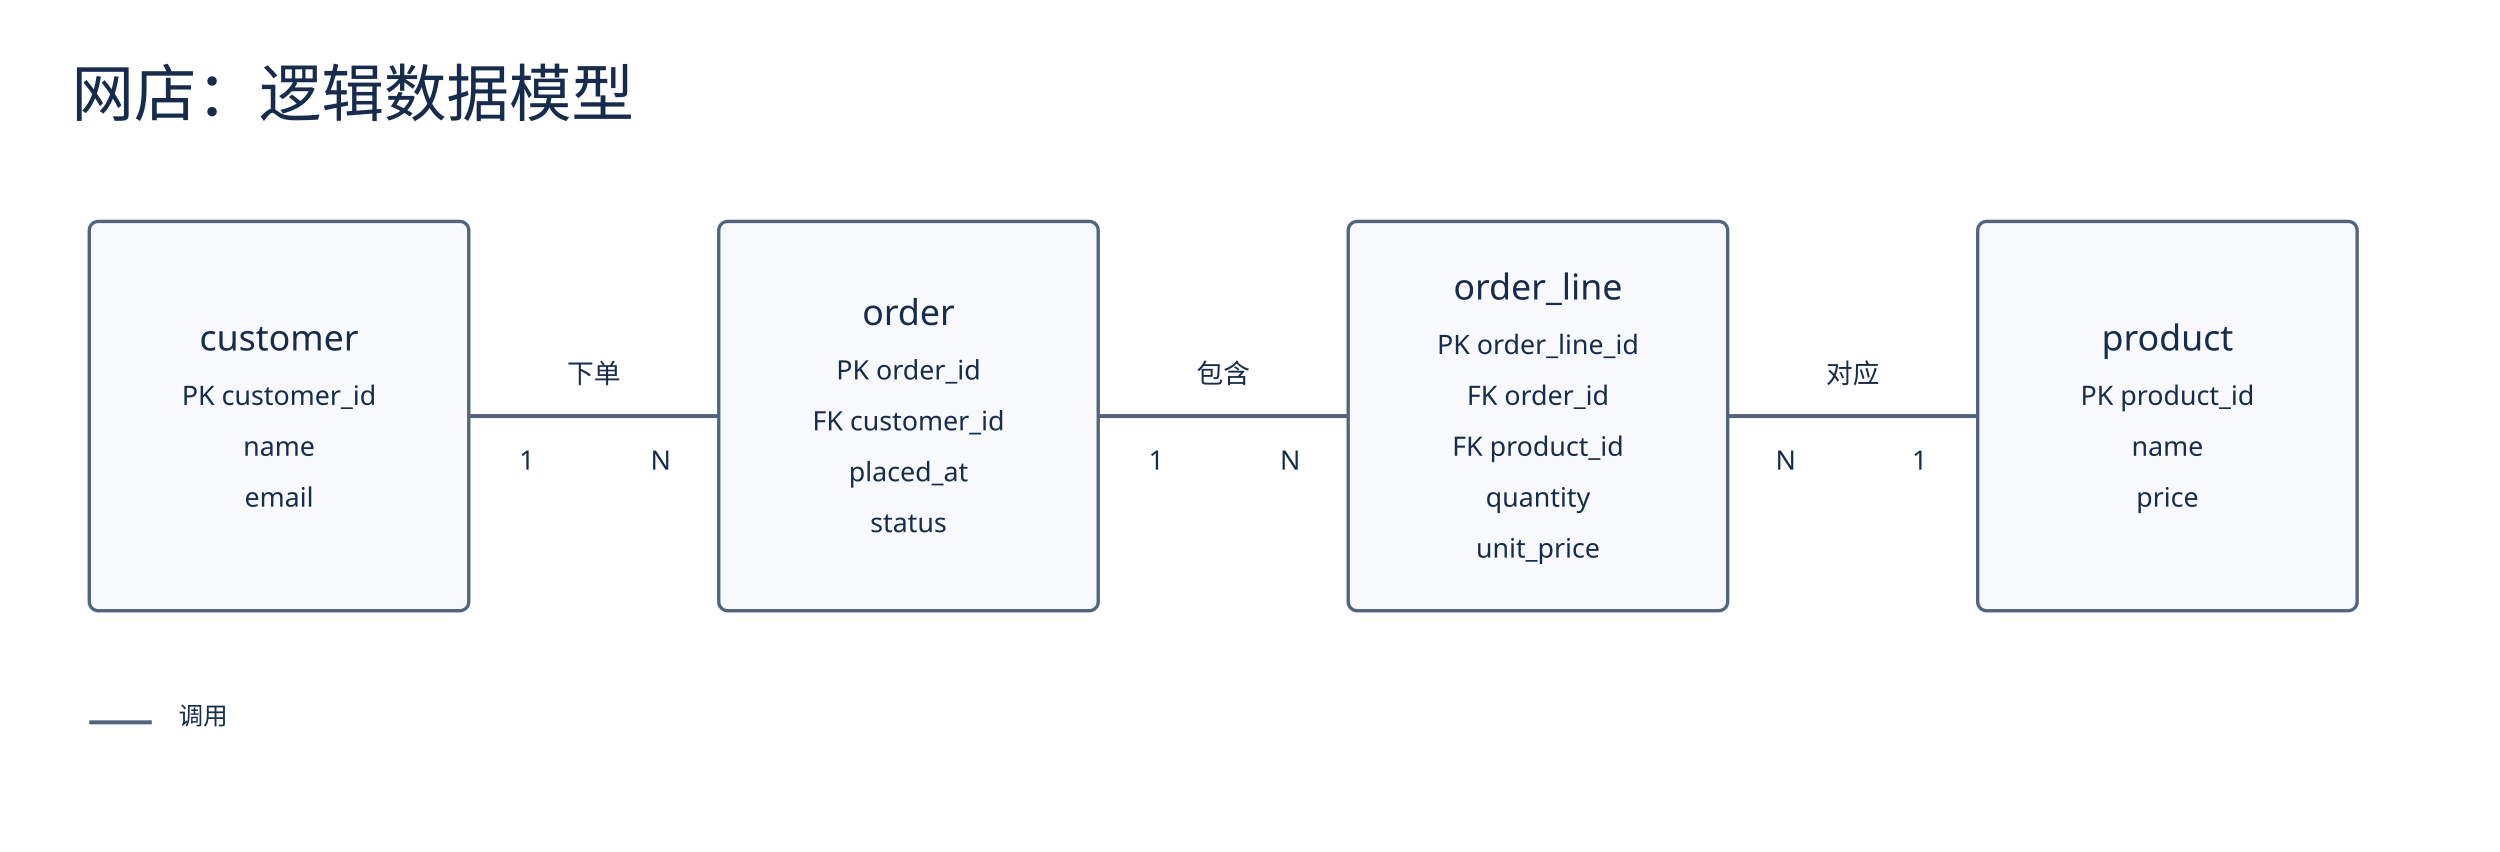
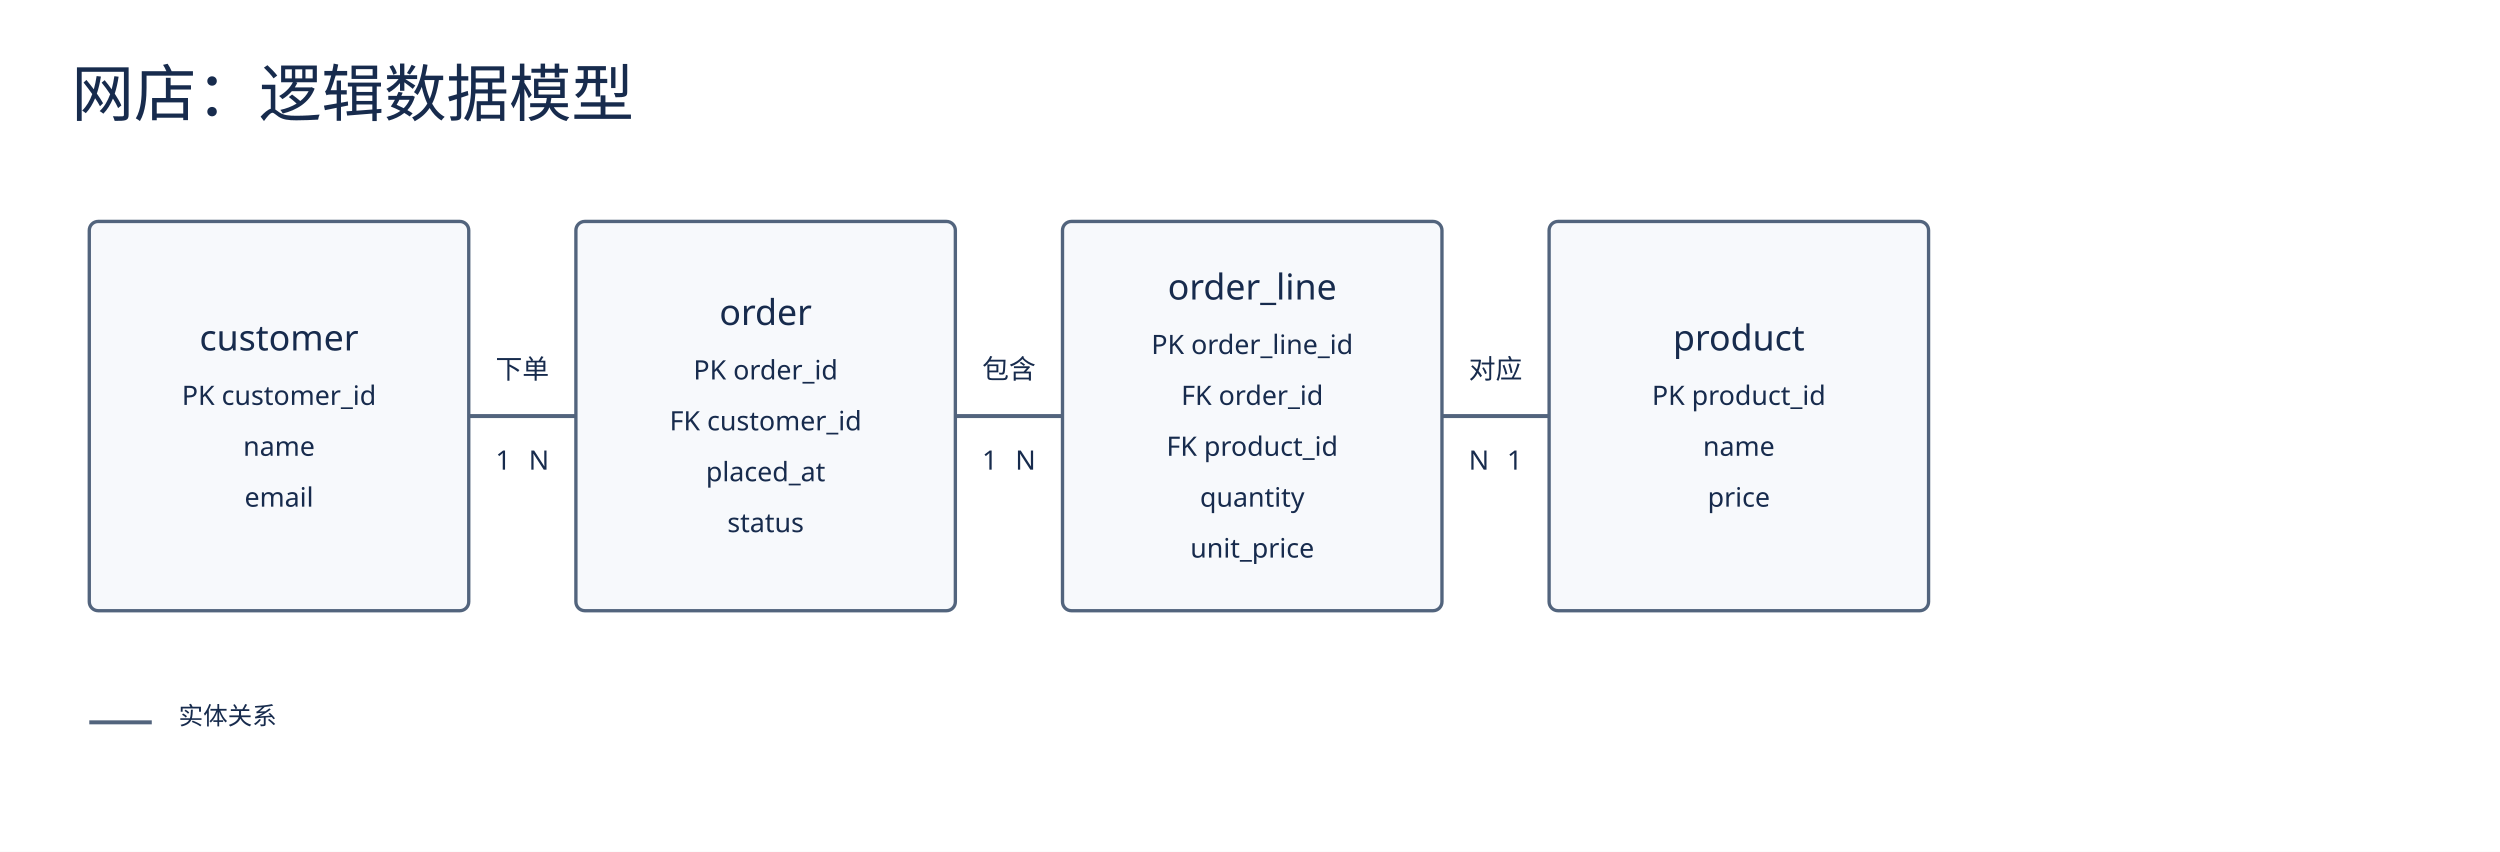
- <svg xmlns="http://www.w3.org/2000/svg" viewBox="0 0 1120 381.6" width="1120" height="381.6" lang="zh" role="img" aria-labelledby="atlas-c85953b0c9e0-document-title atlas-c85953b0c9e0-document-desc" data-archatlas="0.1" data-measured-with="pillow">
+ <svg xmlns="http://www.w3.org/2000/svg" viewBox="0 0 1120 381.6" width="1120" height="381.6" lang="zh" role="img" aria-labelledby="atlas-b21ebef2cc91-document-title atlas-b21ebef2cc91-document-desc" data-archatlas="0.1" data-measured-with="pillow">
  <defs>
-     <marker id="atlas-c85953b0c9e0-marker-peer-arrow" viewBox="0 0 10 10" refX="10" refY="5" markerWidth="8" markerHeight="8" markerUnits="userSpaceOnUse" orient="auto-start-reverse">
+     <marker id="atlas-b21ebef2cc91-marker-peer-arrow" viewBox="0 0 10 10" refX="10" refY="5" markerWidth="8" markerHeight="8" markerUnits="userSpaceOnUse" orient="auto-start-reverse">
      <path d="M 0 0 L 10 5 L 0 10 Z" fill="#52647d" stroke="#52647d" stroke-width="1.5" />
    </marker>
-     <marker id="atlas-c85953b0c9e0-marker-peer-circle" viewBox="0 0 10 10" refX="5" refY="5" markerWidth="8" markerHeight="8" markerUnits="userSpaceOnUse">
+     <marker id="atlas-b21ebef2cc91-marker-peer-circle" viewBox="0 0 10 10" refX="5" refY="5" markerWidth="8" markerHeight="8" markerUnits="userSpaceOnUse">
      <circle cx="5" cy="5" r="3.5" fill="#ffffff" stroke="#52647d" stroke-width="1.5" />
    </marker>
  </defs>
  <rect width="1120" height="381.6" fill="#ffffff" data-role="canvas" />
-   <rect id="atlas-c85953b0c9e0-shape-node-customer" data-id="customer" data-role="node" data-parent="" data-kind="entity" fill="#f7f9fc" stroke="#52647d" stroke-width="1.5" data-box="40 99.2 170 174.4" x="40" y="99.2" width="170" height="174.4" rx="4" />
-   <rect id="atlas-c85953b0c9e0-shape-node-order" data-id="order" data-role="node" data-parent="" data-kind="entity" fill="#f7f9fc" stroke="#52647d" stroke-width="1.5" data-box="322 99.2 170 174.4" x="322" y="99.2" width="170" height="174.4" rx="4" />
-   <rect id="atlas-c85953b0c9e0-shape-node-order_line" data-id="order_line" data-role="node" data-parent="" data-kind="entity" fill="#f7f9fc" stroke="#52647d" stroke-width="1.5" data-box="604 99.2 170 174.4" x="604" y="99.2" width="170" height="174.4" rx="4" />
-   <rect id="atlas-c85953b0c9e0-shape-node-product" data-id="product" data-role="node" data-parent="" data-kind="entity" fill="#f7f9fc" stroke="#52647d" stroke-width="1.5" data-box="886 99.2 170 174.4" x="886" y="99.2" width="170" height="174.4" rx="4" />
-   <polyline id="atlas-c85953b0c9e0-edge-edge-1" data-id="edge-1" data-role="edge" data-from="customer" data-to="order" data-kind="call" points="210,186.4 322,186.4" fill="none" stroke="#52647d" stroke-width="1.8" stroke-linejoin="round" />
-   <polyline id="atlas-c85953b0c9e0-edge-edge-2" data-id="edge-2" data-role="edge" data-from="order" data-to="order_line" data-kind="call" points="492,186.4 604,186.4" fill="none" stroke="#52647d" stroke-width="1.8" stroke-linejoin="round" />
-   <polyline id="atlas-c85953b0c9e0-edge-edge-3" data-id="edge-3" data-role="edge" data-from="product" data-to="order_line" data-kind="call" points="886,186.4 774,186.4" fill="none" stroke="#52647d" stroke-width="1.8" stroke-linejoin="round" />
-   <polyline id="atlas-c85953b0c9e0-edge-legend-line-0" data-id="legend-line-0" data-role="edge" data-from="" data-to="" data-kind="legend" points="40,323.6 68,323.6" fill="none" stroke="#52647d" stroke-width="1.8" stroke-linejoin="round" />
-   <rect id="atlas-c85953b0c9e0-shape-label-bg-__edge-1-background" data-id="__edge-1-background" data-role="label-bg" data-parent="edge-1" x="249" y="155.6" width="34" height="24.8" fill="#ffffff" fill-opacity="0.92" rx="3" />
-   <rect id="atlas-c85953b0c9e0-shape-label-bg-__edge-2-background" data-id="__edge-2-background" data-role="label-bg" data-parent="edge-2" x="531" y="155.6" width="34" height="24.8" fill="#ffffff" fill-opacity="0.92" rx="3" />
-   <rect id="atlas-c85953b0c9e0-shape-label-bg-__edge-3-background" data-id="__edge-3-background" data-role="label-bg" data-parent="edge-3" x="813" y="155.6" width="34" height="24.8" fill="#ffffff" fill-opacity="0.92" rx="3" />
-   <text id="atlas-c85953b0c9e0-text-title-figure-title" data-id="figure-title" data-role="title" data-owner="" x="32" y="52" font-size="28" font-family="&quot;Noto Sans&quot;, &quot;DejaVu Sans&quot;, &quot;Liberation Sans&quot;, &quot;Noto Sans CJK SC&quot;, sans-serif" text-anchor="start" fill="#172b4d" data-text-box="32 24 252 39.2">
+   <rect id="atlas-b21ebef2cc91-shape-node-customer" data-id="customer" data-role="node" data-parent="" data-kind="entity" fill="#f7f9fc" stroke="#52647d" stroke-width="1.5" data-box="40 99.2 170 174.4" x="40" y="99.2" width="170" height="174.4" rx="4" />
+   <rect id="atlas-b21ebef2cc91-shape-node-order" data-id="order" data-role="node" data-parent="" data-kind="entity" fill="#f7f9fc" stroke="#52647d" stroke-width="1.5" data-box="258 99.2 170 174.4" x="258" y="99.2" width="170" height="174.4" rx="4" />
+   <rect id="atlas-b21ebef2cc91-shape-node-order_line" data-id="order_line" data-role="node" data-parent="" data-kind="entity" fill="#f7f9fc" stroke="#52647d" stroke-width="1.5" data-box="476 99.2 170 174.4" x="476" y="99.2" width="170" height="174.4" rx="4" />
+   <rect id="atlas-b21ebef2cc91-shape-node-product" data-id="product" data-role="node" data-parent="" data-kind="entity" fill="#f7f9fc" stroke="#52647d" stroke-width="1.5" data-box="694 99.2 170 174.4" x="694" y="99.2" width="170" height="174.4" rx="4" />
+   <polyline id="atlas-b21ebef2cc91-edge-edge-1" data-id="edge-1" data-role="edge" data-from="customer" data-to="order" data-kind="call" points="210,186.4 258,186.4" fill="none" stroke="#52647d" stroke-width="1.8" stroke-linejoin="round" />
+   <polyline id="atlas-b21ebef2cc91-edge-edge-2" data-id="edge-2" data-role="edge" data-from="order" data-to="order_line" data-kind="call" points="428,186.4 476,186.4" fill="none" stroke="#52647d" stroke-width="1.8" stroke-linejoin="round" />
+   <polyline id="atlas-b21ebef2cc91-edge-edge-3" data-id="edge-3" data-role="edge" data-from="product" data-to="order_line" data-kind="call" points="694,186.4 646,186.4" fill="none" stroke="#52647d" stroke-width="1.8" stroke-linejoin="round" />
+   <polyline id="atlas-b21ebef2cc91-edge-legend-line-0" data-id="legend-line-0" data-role="edge" data-from="" data-to="" data-kind="legend" points="40,323.6 68,323.6" fill="none" stroke="#52647d" stroke-width="1.8" stroke-linejoin="round" />
+   <rect id="atlas-b21ebef2cc91-shape-label-bg-__edge-1-background" data-id="__edge-1-background" data-role="label-bg" data-parent="edge-1" x="217" y="153.6" width="34" height="24.8" fill="#ffffff" fill-opacity="0.92" rx="3" />
+   <rect id="atlas-b21ebef2cc91-shape-label-bg-__edge-2-background" data-id="__edge-2-background" data-role="label-bg" data-parent="edge-2" x="435" y="153.6" width="34" height="24.8" fill="#ffffff" fill-opacity="0.92" rx="3" />
+   <rect id="atlas-b21ebef2cc91-shape-label-bg-__edge-3-background" data-id="__edge-3-background" data-role="label-bg" data-parent="edge-3" x="653" y="153.6" width="34" height="24.8" fill="#ffffff" fill-opacity="0.92" rx="3" />
+   <text id="atlas-b21ebef2cc91-text-title-figure-title" data-id="figure-title" data-role="title" data-owner="" x="32" y="52" data-source="网店：逻辑数据模型" font-size="28" font-family="&quot;Noto Sans CJK SC&quot;, &quot;Source Han Sans SC&quot;, &quot;PingFang SC&quot;, &quot;Microsoft YaHei&quot;, &quot;WenQuanYi Zen Hei&quot;, &quot;Noto Sans&quot;, &quot;DejaVu Sans&quot;, &quot;Liberation Sans&quot;, sans-serif" text-anchor="start" fill="#172b4d" data-text-box="32 24 252 39.2">
    <tspan x="32" y="52">
      <tspan font-family="Noto Sans CJK SC">网店：逻辑数据模型</tspan>
    </tspan>
  </text>
-   <text id="atlas-c85953b0c9e0-text-name-customer-name" data-id="customer-name" data-role="name" data-owner="customer" x="125" y="157" font-size="16" font-family="&quot;Noto Sans&quot;, &quot;DejaVu Sans&quot;, &quot;Liberation Sans&quot;, &quot;Noto Sans CJK SC&quot;, sans-serif" text-anchor="middle" fill="#172b4d" data-text-box="89.352 141 71.297 22.4">
+   <text id="atlas-b21ebef2cc91-text-name-customer-name" data-id="customer-name" data-role="name" data-owner="customer" x="125" y="157" data-source="customer" font-size="16" font-family="&quot;Noto Sans CJK SC&quot;, &quot;Source Han Sans SC&quot;, &quot;PingFang SC&quot;, &quot;Microsoft YaHei&quot;, &quot;WenQuanYi Zen Hei&quot;, &quot;Noto Sans&quot;, &quot;DejaVu Sans&quot;, &quot;Liberation Sans&quot;, sans-serif" text-anchor="middle" fill="#172b4d" data-text-box="89.352 141 71.297 22.4">
    <tspan x="125" y="157">
      <tspan font-family="Noto Sans">customer</tspan>
    </tspan>
  </text>
-   <text id="atlas-c85953b0c9e0-text-attribute-0-customer-attribute-0" data-id="customer-attribute-0" data-role="attribute-0" data-owner="customer" x="125" y="181.4" font-size="12" font-family="&quot;Noto Sans&quot;, &quot;DejaVu Sans&quot;, &quot;Liberation Sans&quot;, &quot;Noto Sans CJK SC&quot;, sans-serif" text-anchor="middle" fill="#172b4d" data-text-box="81.461 169.4 87.078 16.8">
+   <text id="atlas-b21ebef2cc91-text-attribute-0-customer-attribute-0" data-id="customer-attribute-0" data-role="attribute-0" data-owner="customer" x="125" y="181.4" data-source="PK customer_id" font-size="12" font-family="&quot;Noto Sans CJK SC&quot;, &quot;Source Han Sans SC&quot;, &quot;PingFang SC&quot;, &quot;Microsoft YaHei&quot;, &quot;WenQuanYi Zen Hei&quot;, &quot;Noto Sans&quot;, &quot;DejaVu Sans&quot;, &quot;Liberation Sans&quot;, sans-serif" text-anchor="middle" fill="#172b4d" data-text-box="81.461 169.4 87.078 16.8">
    <tspan x="125" y="181.4">
      <tspan font-family="Noto Sans">PK customer_id</tspan>
    </tspan>
  </text>
-   <text id="atlas-c85953b0c9e0-text-attribute-1-customer-attribute-1" data-id="customer-attribute-1" data-role="attribute-1" data-owner="customer" x="125" y="204.2" font-size="12" font-family="&quot;Noto Sans&quot;, &quot;DejaVu Sans&quot;, &quot;Liberation Sans&quot;, &quot;Noto Sans CJK SC&quot;, sans-serif" text-anchor="middle" fill="#172b4d" data-text-box="108.93 192.2 32.141 16.8">
+   <text id="atlas-b21ebef2cc91-text-attribute-1-customer-attribute-1" data-id="customer-attribute-1" data-role="attribute-1" data-owner="customer" x="125" y="204.2" data-source="name" font-size="12" font-family="&quot;Noto Sans CJK SC&quot;, &quot;Source Han Sans SC&quot;, &quot;PingFang SC&quot;, &quot;Microsoft YaHei&quot;, &quot;WenQuanYi Zen Hei&quot;, &quot;Noto Sans&quot;, &quot;DejaVu Sans&quot;, &quot;Liberation Sans&quot;, sans-serif" text-anchor="middle" fill="#172b4d" data-text-box="108.93 192.2 32.141 16.8">
    <tspan x="125" y="204.2">
      <tspan font-family="Noto Sans">name</tspan>
    </tspan>
  </text>
-   <text id="atlas-c85953b0c9e0-text-attribute-2-customer-attribute-2" data-id="customer-attribute-2" data-role="attribute-2" data-owner="customer" x="125" y="227" font-size="12" font-family="&quot;Noto Sans&quot;, &quot;DejaVu Sans&quot;, &quot;Liberation Sans&quot;, &quot;Noto Sans CJK SC&quot;, sans-serif" text-anchor="middle" fill="#172b4d" data-text-box="109.547 215 30.906 16.8">
+   <text id="atlas-b21ebef2cc91-text-attribute-2-customer-attribute-2" data-id="customer-attribute-2" data-role="attribute-2" data-owner="customer" x="125" y="227" data-source="email" font-size="12" font-family="&quot;Noto Sans CJK SC&quot;, &quot;Source Han Sans SC&quot;, &quot;PingFang SC&quot;, &quot;Microsoft YaHei&quot;, &quot;WenQuanYi Zen Hei&quot;, &quot;Noto Sans&quot;, &quot;DejaVu Sans&quot;, &quot;Liberation Sans&quot;, sans-serif" text-anchor="middle" fill="#172b4d" data-text-box="109.547 215 30.906 16.8">
    <tspan x="125" y="227">
      <tspan font-family="Noto Sans">email</tspan>
    </tspan>
  </text>
-   <text id="atlas-c85953b0c9e0-text-name-order-name" data-id="order-name" data-role="name" data-owner="order" x="407" y="145.6" font-size="16" font-family="&quot;Noto Sans&quot;, &quot;DejaVu Sans&quot;, &quot;Liberation Sans&quot;, &quot;Noto Sans CJK SC&quot;, sans-serif" text-anchor="middle" fill="#172b4d" data-text-box="386.266 129.6 41.469 22.4">
-     <tspan x="407" y="145.6">
+   <text id="atlas-b21ebef2cc91-text-name-order-name" data-id="order-name" data-role="name" data-owner="order" x="343" y="145.6" data-source="order" font-size="16" font-family="&quot;Noto Sans CJK SC&quot;, &quot;Source Han Sans SC&quot;, &quot;PingFang SC&quot;, &quot;Microsoft YaHei&quot;, &quot;WenQuanYi Zen Hei&quot;, &quot;Noto Sans&quot;, &quot;DejaVu Sans&quot;, &quot;Liberation Sans&quot;, sans-serif" text-anchor="middle" fill="#172b4d" data-text-box="322.266 129.6 41.469 22.4">
+     <tspan x="343" y="145.6">
      <tspan font-family="Noto Sans">order</tspan>
    </tspan>
  </text>
-   <text id="atlas-c85953b0c9e0-text-attribute-0-order-attribute-0" data-id="order-attribute-0" data-role="attribute-0" data-owner="order" x="407" y="170" font-size="12" font-family="&quot;Noto Sans&quot;, &quot;DejaVu Sans&quot;, &quot;Liberation Sans&quot;, &quot;Noto Sans CJK SC&quot;, sans-serif" text-anchor="middle" fill="#172b4d" data-text-box="374.656 158 64.688 16.8">
-     <tspan x="407" y="170">
+   <text id="atlas-b21ebef2cc91-text-attribute-0-order-attribute-0" data-id="order-attribute-0" data-role="attribute-0" data-owner="order" x="343" y="170" data-source="PK order_id" font-size="12" font-family="&quot;Noto Sans CJK SC&quot;, &quot;Source Han Sans SC&quot;, &quot;PingFang SC&quot;, &quot;Microsoft YaHei&quot;, &quot;WenQuanYi Zen Hei&quot;, &quot;Noto Sans&quot;, &quot;DejaVu Sans&quot;, &quot;Liberation Sans&quot;, sans-serif" text-anchor="middle" fill="#172b4d" data-text-box="310.656 158 64.688 16.8">
+     <tspan x="343" y="170">
      <tspan font-family="Noto Sans">PK order_id</tspan>
    </tspan>
  </text>
-   <text id="atlas-c85953b0c9e0-text-attribute-1-order-attribute-1" data-id="order-attribute-1" data-role="attribute-1" data-owner="order" x="407" y="192.8" font-size="12" font-family="&quot;Noto Sans&quot;, &quot;DejaVu Sans&quot;, &quot;Liberation Sans&quot;, &quot;Noto Sans CJK SC&quot;, sans-serif" text-anchor="middle" fill="#172b4d" data-text-box="363.977 180.8 86.047 16.8">
-     <tspan x="407" y="192.8">
+   <text id="atlas-b21ebef2cc91-text-attribute-1-order-attribute-1" data-id="order-attribute-1" data-role="attribute-1" data-owner="order" x="343" y="192.8" data-source="FK customer_id" font-size="12" font-family="&quot;Noto Sans CJK SC&quot;, &quot;Source Han Sans SC&quot;, &quot;PingFang SC&quot;, &quot;Microsoft YaHei&quot;, &quot;WenQuanYi Zen Hei&quot;, &quot;Noto Sans&quot;, &quot;DejaVu Sans&quot;, &quot;Liberation Sans&quot;, sans-serif" text-anchor="middle" fill="#172b4d" data-text-box="299.977 180.8 86.047 16.8">
+     <tspan x="343" y="192.8">
      <tspan font-family="Noto Sans">FK customer_id</tspan>
    </tspan>
  </text>
-   <text id="atlas-c85953b0c9e0-text-attribute-2-order-attribute-2" data-id="order-attribute-2" data-role="attribute-2" data-owner="order" x="407" y="215.6" font-size="12" font-family="&quot;Noto Sans&quot;, &quot;DejaVu Sans&quot;, &quot;Liberation Sans&quot;, &quot;Noto Sans CJK SC&quot;, sans-serif" text-anchor="middle" fill="#172b4d" data-text-box="380.25 203.6 53.5 16.8">
-     <tspan x="407" y="215.6">
+   <text id="atlas-b21ebef2cc91-text-attribute-2-order-attribute-2" data-id="order-attribute-2" data-role="attribute-2" data-owner="order" x="343" y="215.6" data-source="placed_at" font-size="12" font-family="&quot;Noto Sans CJK SC&quot;, &quot;Source Han Sans SC&quot;, &quot;PingFang SC&quot;, &quot;Microsoft YaHei&quot;, &quot;WenQuanYi Zen Hei&quot;, &quot;Noto Sans&quot;, &quot;DejaVu Sans&quot;, &quot;Liberation Sans&quot;, sans-serif" text-anchor="middle" fill="#172b4d" data-text-box="316.25 203.6 53.5 16.8">
+     <tspan x="343" y="215.6">
      <tspan font-family="Noto Sans">placed_at</tspan>
    </tspan>
  </text>
-   <text id="atlas-c85953b0c9e0-text-attribute-3-order-attribute-3" data-id="order-attribute-3" data-role="attribute-3" data-owner="order" x="407" y="238.4" font-size="12" font-family="&quot;Noto Sans&quot;, &quot;DejaVu Sans&quot;, &quot;Liberation Sans&quot;, &quot;Noto Sans CJK SC&quot;, sans-serif" text-anchor="middle" fill="#172b4d" data-text-box="389.844 226.4 34.312 16.8">
-     <tspan x="407" y="238.4">
+   <text id="atlas-b21ebef2cc91-text-attribute-3-order-attribute-3" data-id="order-attribute-3" data-role="attribute-3" data-owner="order" x="343" y="238.4" data-source="status" font-size="12" font-family="&quot;Noto Sans CJK SC&quot;, &quot;Source Han Sans SC&quot;, &quot;PingFang SC&quot;, &quot;Microsoft YaHei&quot;, &quot;WenQuanYi Zen Hei&quot;, &quot;Noto Sans&quot;, &quot;DejaVu Sans&quot;, &quot;Liberation Sans&quot;, sans-serif" text-anchor="middle" fill="#172b4d" data-text-box="325.844 226.4 34.312 16.8">
+     <tspan x="343" y="238.4">
      <tspan font-family="Noto Sans">status</tspan>
    </tspan>
  </text>
-   <text id="atlas-c85953b0c9e0-text-name-order_line-name" data-id="order_line-name" data-role="name" data-owner="order_line" x="689" y="134.2" font-size="16" font-family="&quot;Noto Sans&quot;, &quot;DejaVu Sans&quot;, &quot;Liberation Sans&quot;, &quot;Noto Sans CJK SC&quot;, sans-serif" text-anchor="middle" fill="#172b4d" data-text-box="651.125 118.2 75.75 22.4">
-     <tspan x="689" y="134.2">
+   <text id="atlas-b21ebef2cc91-text-name-order_line-name" data-id="order_line-name" data-role="name" data-owner="order_line" x="561" y="134.2" data-source="order_line" font-size="16" font-family="&quot;Noto Sans CJK SC&quot;, &quot;Source Han Sans SC&quot;, &quot;PingFang SC&quot;, &quot;Microsoft YaHei&quot;, &quot;WenQuanYi Zen Hei&quot;, &quot;Noto Sans&quot;, &quot;DejaVu Sans&quot;, &quot;Liberation Sans&quot;, sans-serif" text-anchor="middle" fill="#172b4d" data-text-box="523.125 118.2 75.75 22.4">
+     <tspan x="561" y="134.2">
      <tspan font-family="Noto Sans">order_line</tspan>
    </tspan>
  </text>
-   <text id="atlas-c85953b0c9e0-text-attribute-0-order_line-attribute-0" data-id="order_line-attribute-0" data-role="attribute-0" data-owner="order_line" x="689" y="158.6" font-size="12" font-family="&quot;Noto Sans&quot;, &quot;DejaVu Sans&quot;, &quot;Liberation Sans&quot;, &quot;Noto Sans CJK SC&quot;, sans-serif" text-anchor="middle" fill="#172b4d" data-text-box="643.805 146.6 90.391 16.8">
-     <tspan x="689" y="158.6">
+   <text id="atlas-b21ebef2cc91-text-attribute-0-order_line-attribute-0" data-id="order_line-attribute-0" data-role="attribute-0" data-owner="order_line" x="561" y="158.6" data-source="PK order_line_id" font-size="12" font-family="&quot;Noto Sans CJK SC&quot;, &quot;Source Han Sans SC&quot;, &quot;PingFang SC&quot;, &quot;Microsoft YaHei&quot;, &quot;WenQuanYi Zen Hei&quot;, &quot;Noto Sans&quot;, &quot;DejaVu Sans&quot;, &quot;Liberation Sans&quot;, sans-serif" text-anchor="middle" fill="#172b4d" data-text-box="515.805 146.6 90.391 16.8">
+     <tspan x="561" y="158.6">
      <tspan font-family="Noto Sans">PK order_line_id</tspan>
    </tspan>
  </text>
-   <text id="atlas-c85953b0c9e0-text-attribute-1-order_line-attribute-1" data-id="order_line-attribute-1" data-role="attribute-1" data-owner="order_line" x="689" y="181.4" font-size="12" font-family="&quot;Noto Sans&quot;, &quot;DejaVu Sans&quot;, &quot;Liberation Sans&quot;, &quot;Noto Sans CJK SC&quot;, sans-serif" text-anchor="middle" fill="#172b4d" data-text-box="657.172 169.4 63.656 16.8">
-     <tspan x="689" y="181.4">
+   <text id="atlas-b21ebef2cc91-text-attribute-1-order_line-attribute-1" data-id="order_line-attribute-1" data-role="attribute-1" data-owner="order_line" x="561" y="181.4" data-source="FK order_id" font-size="12" font-family="&quot;Noto Sans CJK SC&quot;, &quot;Source Han Sans SC&quot;, &quot;PingFang SC&quot;, &quot;Microsoft YaHei&quot;, &quot;WenQuanYi Zen Hei&quot;, &quot;Noto Sans&quot;, &quot;DejaVu Sans&quot;, &quot;Liberation Sans&quot;, sans-serif" text-anchor="middle" fill="#172b4d" data-text-box="529.172 169.4 63.656 16.8">
+     <tspan x="561" y="181.4">
      <tspan font-family="Noto Sans">FK order_id</tspan>
    </tspan>
  </text>
-   <text id="atlas-c85953b0c9e0-text-attribute-2-order_line-attribute-2" data-id="order_line-attribute-2" data-role="attribute-2" data-owner="order_line" x="689" y="204.2" font-size="12" font-family="&quot;Noto Sans&quot;, &quot;DejaVu Sans&quot;, &quot;Liberation Sans&quot;, &quot;Noto Sans CJK SC&quot;, sans-serif" text-anchor="middle" fill="#172b4d" data-text-box="650.586 192.2 76.828 16.8">
-     <tspan x="689" y="204.2">
+   <text id="atlas-b21ebef2cc91-text-attribute-2-order_line-attribute-2" data-id="order_line-attribute-2" data-role="attribute-2" data-owner="order_line" x="561" y="204.2" data-source="FK product_id" font-size="12" font-family="&quot;Noto Sans CJK SC&quot;, &quot;Source Han Sans SC&quot;, &quot;PingFang SC&quot;, &quot;Microsoft YaHei&quot;, &quot;WenQuanYi Zen Hei&quot;, &quot;Noto Sans&quot;, &quot;DejaVu Sans&quot;, &quot;Liberation Sans&quot;, sans-serif" text-anchor="middle" fill="#172b4d" data-text-box="522.586 192.2 76.828 16.8">
+     <tspan x="561" y="204.2">
      <tspan font-family="Noto Sans">FK product_id</tspan>
    </tspan>
  </text>
-   <text id="atlas-c85953b0c9e0-text-attribute-3-order_line-attribute-3" data-id="order_line-attribute-3" data-role="attribute-3" data-owner="order_line" x="689" y="227" font-size="12" font-family="&quot;Noto Sans&quot;, &quot;DejaVu Sans&quot;, &quot;Liberation Sans&quot;, &quot;Noto Sans CJK SC&quot;, sans-serif" text-anchor="middle" fill="#172b4d" data-text-box="665.586 215 46.828 16.8">
-     <tspan x="689" y="227">
+   <text id="atlas-b21ebef2cc91-text-attribute-3-order_line-attribute-3" data-id="order_line-attribute-3" data-role="attribute-3" data-owner="order_line" x="561" y="227" data-source="quantity" font-size="12" font-family="&quot;Noto Sans CJK SC&quot;, &quot;Source Han Sans SC&quot;, &quot;PingFang SC&quot;, &quot;Microsoft YaHei&quot;, &quot;WenQuanYi Zen Hei&quot;, &quot;Noto Sans&quot;, &quot;DejaVu Sans&quot;, &quot;Liberation Sans&quot;, sans-serif" text-anchor="middle" fill="#172b4d" data-text-box="537.586 215 46.828 16.8">
+     <tspan x="561" y="227">
      <tspan font-family="Noto Sans">quantity</tspan>
    </tspan>
  </text>
-   <text id="atlas-c85953b0c9e0-text-attribute-4-order_line-attribute-4" data-id="order_line-attribute-4" data-role="attribute-4" data-owner="order_line" x="689" y="249.8" font-size="12" font-family="&quot;Noto Sans&quot;, &quot;DejaVu Sans&quot;, &quot;Liberation Sans&quot;, &quot;Noto Sans CJK SC&quot;, sans-serif" text-anchor="middle" fill="#172b4d" data-text-box="661.227 237.8 55.547 16.8">
-     <tspan x="689" y="249.8">
+   <text id="atlas-b21ebef2cc91-text-attribute-4-order_line-attribute-4" data-id="order_line-attribute-4" data-role="attribute-4" data-owner="order_line" x="561" y="249.8" data-source="unit_price" font-size="12" font-family="&quot;Noto Sans CJK SC&quot;, &quot;Source Han Sans SC&quot;, &quot;PingFang SC&quot;, &quot;Microsoft YaHei&quot;, &quot;WenQuanYi Zen Hei&quot;, &quot;Noto Sans&quot;, &quot;DejaVu Sans&quot;, &quot;Liberation Sans&quot;, sans-serif" text-anchor="middle" fill="#172b4d" data-text-box="533.227 237.8 55.547 16.8">
+     <tspan x="561" y="249.8">
      <tspan font-family="Noto Sans">unit_price</tspan>
    </tspan>
  </text>
-   <text id="atlas-c85953b0c9e0-text-name-product-name" data-id="product-name" data-role="name" data-owner="product" x="971" y="157" font-size="16" font-family="&quot;Noto Sans&quot;, &quot;DejaVu Sans&quot;, &quot;Liberation Sans&quot;, &quot;Noto Sans CJK SC&quot;, sans-serif" text-anchor="middle" fill="#172b4d" data-text-box="941.484 141 59.031 22.4">
-     <tspan x="971" y="157">
+   <text id="atlas-b21ebef2cc91-text-name-product-name" data-id="product-name" data-role="name" data-owner="product" x="779" y="157" data-source="product" font-size="16" font-family="&quot;Noto Sans CJK SC&quot;, &quot;Source Han Sans SC&quot;, &quot;PingFang SC&quot;, &quot;Microsoft YaHei&quot;, &quot;WenQuanYi Zen Hei&quot;, &quot;Noto Sans&quot;, &quot;DejaVu Sans&quot;, &quot;Liberation Sans&quot;, sans-serif" text-anchor="middle" fill="#172b4d" data-text-box="749.484 141 59.031 22.4">
+     <tspan x="779" y="157">
      <tspan font-family="Noto Sans">product</tspan>
    </tspan>
  </text>
-   <text id="atlas-c85953b0c9e0-text-attribute-0-product-attribute-0" data-id="product-attribute-0" data-role="attribute-0" data-owner="product" x="971" y="181.4" font-size="12" font-family="&quot;Noto Sans&quot;, &quot;DejaVu Sans&quot;, &quot;Liberation Sans&quot;, &quot;Noto Sans CJK SC&quot;, sans-serif" text-anchor="middle" fill="#172b4d" data-text-box="932.07 169.4 77.859 16.8">
-     <tspan x="971" y="181.4">
+   <text id="atlas-b21ebef2cc91-text-attribute-0-product-attribute-0" data-id="product-attribute-0" data-role="attribute-0" data-owner="product" x="779" y="181.4" data-source="PK product_id" font-size="12" font-family="&quot;Noto Sans CJK SC&quot;, &quot;Source Han Sans SC&quot;, &quot;PingFang SC&quot;, &quot;Microsoft YaHei&quot;, &quot;WenQuanYi Zen Hei&quot;, &quot;Noto Sans&quot;, &quot;DejaVu Sans&quot;, &quot;Liberation Sans&quot;, sans-serif" text-anchor="middle" fill="#172b4d" data-text-box="740.07 169.4 77.859 16.8">
+     <tspan x="779" y="181.4">
      <tspan font-family="Noto Sans">PK product_id</tspan>
    </tspan>
  </text>
-   <text id="atlas-c85953b0c9e0-text-attribute-1-product-attribute-1" data-id="product-attribute-1" data-role="attribute-1" data-owner="product" x="971" y="204.2" font-size="12" font-family="&quot;Noto Sans&quot;, &quot;DejaVu Sans&quot;, &quot;Liberation Sans&quot;, &quot;Noto Sans CJK SC&quot;, sans-serif" text-anchor="middle" fill="#172b4d" data-text-box="954.93 192.2 32.141 16.8">
-     <tspan x="971" y="204.2">
+   <text id="atlas-b21ebef2cc91-text-attribute-1-product-attribute-1" data-id="product-attribute-1" data-role="attribute-1" data-owner="product" x="779" y="204.2" data-source="name" font-size="12" font-family="&quot;Noto Sans CJK SC&quot;, &quot;Source Han Sans SC&quot;, &quot;PingFang SC&quot;, &quot;Microsoft YaHei&quot;, &quot;WenQuanYi Zen Hei&quot;, &quot;Noto Sans&quot;, &quot;DejaVu Sans&quot;, &quot;Liberation Sans&quot;, sans-serif" text-anchor="middle" fill="#172b4d" data-text-box="762.93 192.2 32.141 16.8">
+     <tspan x="779" y="204.2">
      <tspan font-family="Noto Sans">name</tspan>
    </tspan>
  </text>
-   <text id="atlas-c85953b0c9e0-text-attribute-2-product-attribute-2" data-id="product-attribute-2" data-role="attribute-2" data-owner="product" x="971" y="227" font-size="12" font-family="&quot;Noto Sans&quot;, &quot;DejaVu Sans&quot;, &quot;Liberation Sans&quot;, &quot;Noto Sans CJK SC&quot;, sans-serif" text-anchor="middle" fill="#172b4d" data-text-box="957.023 215 27.953 16.8">
-     <tspan x="971" y="227">
+   <text id="atlas-b21ebef2cc91-text-attribute-2-product-attribute-2" data-id="product-attribute-2" data-role="attribute-2" data-owner="product" x="779" y="227" data-source="price" font-size="12" font-family="&quot;Noto Sans CJK SC&quot;, &quot;Source Han Sans SC&quot;, &quot;PingFang SC&quot;, &quot;Microsoft YaHei&quot;, &quot;WenQuanYi Zen Hei&quot;, &quot;Noto Sans&quot;, &quot;DejaVu Sans&quot;, &quot;Liberation Sans&quot;, sans-serif" text-anchor="middle" fill="#172b4d" data-text-box="765.023 215 27.953 16.8">
+     <tspan x="779" y="227">
      <tspan font-family="Noto Sans">price</tspan>
    </tspan>
  </text>
-   <text id="atlas-c85953b0c9e0-text-edge-label-edge-1-label" data-id="edge-1-label" data-role="edge-label" data-owner="edge-1" x="266" y="171.6" font-size="12" font-family="&quot;Noto Sans&quot;, &quot;DejaVu Sans&quot;, &quot;Liberation Sans&quot;, &quot;Noto Sans CJK SC&quot;, sans-serif" text-anchor="middle" fill="#172b4d" data-text-box="254 159.6 24 16.8">
-     <tspan x="266" y="171.6">
+   <text id="atlas-b21ebef2cc91-text-cardinality-edge-1-from" data-id="edge-1-from" data-role="cardinality" data-owner="" x="225.43" y="210.4" data-source="1" font-size="12" font-family="&quot;Noto Sans CJK SC&quot;, &quot;Source Han Sans SC&quot;, &quot;PingFang SC&quot;, &quot;Microsoft YaHei&quot;, &quot;WenQuanYi Zen Hei&quot;, &quot;Noto Sans&quot;, &quot;DejaVu Sans&quot;, &quot;Liberation Sans&quot;, sans-serif" text-anchor="middle" fill="#172b4d" data-text-box="222 198.4 6.859 16.8">
+     <tspan x="225.43" y="210.4">
+       <tspan font-family="Noto Sans">1</tspan>
+     </tspan>
+   </text>
+   <text id="atlas-b21ebef2cc91-text-cardinality-edge-1-to" data-id="edge-1-to" data-role="cardinality" data-owner="" x="241.438" y="210.4" data-source="N" font-size="12" font-family="&quot;Noto Sans CJK SC&quot;, &quot;Source Han Sans SC&quot;, &quot;PingFang SC&quot;, &quot;Microsoft YaHei&quot;, &quot;WenQuanYi Zen Hei&quot;, &quot;Noto Sans&quot;, &quot;DejaVu Sans&quot;, &quot;Liberation Sans&quot;, sans-serif" text-anchor="middle" fill="#172b4d" data-text-box="236.875 198.4 9.125 16.8">
+     <tspan x="241.438" y="210.4">
+       <tspan font-family="Noto Sans">N</tspan>
+     </tspan>
+   </text>
+   <text id="atlas-b21ebef2cc91-text-edge-label-edge-1-label" data-id="edge-1-label" data-role="edge-label" data-owner="edge-1" x="234" y="169.6" data-source="下单" font-size="12" font-family="&quot;Noto Sans CJK SC&quot;, &quot;Source Han Sans SC&quot;, &quot;PingFang SC&quot;, &quot;Microsoft YaHei&quot;, &quot;WenQuanYi Zen Hei&quot;, &quot;Noto Sans&quot;, &quot;DejaVu Sans&quot;, &quot;Liberation Sans&quot;, sans-serif" text-anchor="middle" fill="#172b4d" data-text-box="222 157.6 24 16.8">
+     <tspan x="234" y="169.6">
      <tspan font-family="Noto Sans CJK SC">下单</tspan>
    </tspan>
  </text>
-   <text id="atlas-c85953b0c9e0-text-cardinality-edge-1-from" data-id="edge-1-from" data-role="cardinality" data-owner="" x="236" y="210.4" font-size="12" font-family="&quot;Noto Sans&quot;, &quot;DejaVu Sans&quot;, &quot;Liberation Sans&quot;, &quot;Noto Sans CJK SC&quot;, sans-serif" text-anchor="middle" fill="#172b4d" data-text-box="232.57 198.4 6.859 16.8">
-     <tspan x="236" y="210.4">
+   <text id="atlas-b21ebef2cc91-text-cardinality-edge-2-from" data-id="edge-2-from" data-role="cardinality" data-owner="" x="443.43" y="210.4" data-source="1" font-size="12" font-family="&quot;Noto Sans CJK SC&quot;, &quot;Source Han Sans SC&quot;, &quot;PingFang SC&quot;, &quot;Microsoft YaHei&quot;, &quot;WenQuanYi Zen Hei&quot;, &quot;Noto Sans&quot;, &quot;DejaVu Sans&quot;, &quot;Liberation Sans&quot;, sans-serif" text-anchor="middle" fill="#172b4d" data-text-box="440 198.4 6.859 16.8">
+     <tspan x="443.43" y="210.4">
      <tspan font-family="Noto Sans">1</tspan>
    </tspan>
  </text>
-   <text id="atlas-c85953b0c9e0-text-cardinality-edge-1-to" data-id="edge-1-to" data-role="cardinality" data-owner="" x="296" y="210.4" font-size="12" font-family="&quot;Noto Sans&quot;, &quot;DejaVu Sans&quot;, &quot;Liberation Sans&quot;, &quot;Noto Sans CJK SC&quot;, sans-serif" text-anchor="middle" fill="#172b4d" data-text-box="291.438 198.4 9.125 16.8">
-     <tspan x="296" y="210.4">
+   <text id="atlas-b21ebef2cc91-text-cardinality-edge-2-to" data-id="edge-2-to" data-role="cardinality" data-owner="" x="459.438" y="210.4" data-source="N" font-size="12" font-family="&quot;Noto Sans CJK SC&quot;, &quot;Source Han Sans SC&quot;, &quot;PingFang SC&quot;, &quot;Microsoft YaHei&quot;, &quot;WenQuanYi Zen Hei&quot;, &quot;Noto Sans&quot;, &quot;DejaVu Sans&quot;, &quot;Liberation Sans&quot;, sans-serif" text-anchor="middle" fill="#172b4d" data-text-box="454.875 198.4 9.125 16.8">
+     <tspan x="459.438" y="210.4">
      <tspan font-family="Noto Sans">N</tspan>
    </tspan>
  </text>
-   <text id="atlas-c85953b0c9e0-text-edge-label-edge-2-label" data-id="edge-2-label" data-role="edge-label" data-owner="edge-2" x="548" y="171.6" font-size="12" font-family="&quot;Noto Sans&quot;, &quot;DejaVu Sans&quot;, &quot;Liberation Sans&quot;, &quot;Noto Sans CJK SC&quot;, sans-serif" text-anchor="middle" fill="#172b4d" data-text-box="536 159.6 24 16.8">
-     <tspan x="548" y="171.6">
+   <text id="atlas-b21ebef2cc91-text-edge-label-edge-2-label" data-id="edge-2-label" data-role="edge-label" data-owner="edge-2" x="452" y="169.6" data-source="包含" font-size="12" font-family="&quot;Noto Sans CJK SC&quot;, &quot;Source Han Sans SC&quot;, &quot;PingFang SC&quot;, &quot;Microsoft YaHei&quot;, &quot;WenQuanYi Zen Hei&quot;, &quot;Noto Sans&quot;, &quot;DejaVu Sans&quot;, &quot;Liberation Sans&quot;, sans-serif" text-anchor="middle" fill="#172b4d" data-text-box="440 157.6 24 16.8">
+     <tspan x="452" y="169.6">
      <tspan font-family="Noto Sans CJK SC">包含</tspan>
    </tspan>
  </text>
-   <text id="atlas-c85953b0c9e0-text-cardinality-edge-2-from" data-id="edge-2-from" data-role="cardinality" data-owner="" x="518" y="210.4" font-size="12" font-family="&quot;Noto Sans&quot;, &quot;DejaVu Sans&quot;, &quot;Liberation Sans&quot;, &quot;Noto Sans CJK SC&quot;, sans-serif" text-anchor="middle" fill="#172b4d" data-text-box="514.57 198.4 6.859 16.8">
-     <tspan x="518" y="210.4">
+   <text id="atlas-b21ebef2cc91-text-cardinality-edge-3-from" data-id="edge-3-from" data-role="cardinality" data-owner="" x="678.57" y="210.4" data-source="1" font-size="12" font-family="&quot;Noto Sans CJK SC&quot;, &quot;Source Han Sans SC&quot;, &quot;PingFang SC&quot;, &quot;Microsoft YaHei&quot;, &quot;WenQuanYi Zen Hei&quot;, &quot;Noto Sans&quot;, &quot;DejaVu Sans&quot;, &quot;Liberation Sans&quot;, sans-serif" text-anchor="middle" fill="#172b4d" data-text-box="675.141 198.4 6.859 16.8">
+     <tspan x="678.57" y="210.4">
      <tspan font-family="Noto Sans">1</tspan>
    </tspan>
  </text>
-   <text id="atlas-c85953b0c9e0-text-cardinality-edge-2-to" data-id="edge-2-to" data-role="cardinality" data-owner="" x="578" y="210.4" font-size="12" font-family="&quot;Noto Sans&quot;, &quot;DejaVu Sans&quot;, &quot;Liberation Sans&quot;, &quot;Noto Sans CJK SC&quot;, sans-serif" text-anchor="middle" fill="#172b4d" data-text-box="573.438 198.4 9.125 16.8">
-     <tspan x="578" y="210.4">
+   <text id="atlas-b21ebef2cc91-text-cardinality-edge-3-to" data-id="edge-3-to" data-role="cardinality" data-owner="" x="662.562" y="210.4" data-source="N" font-size="12" font-family="&quot;Noto Sans CJK SC&quot;, &quot;Source Han Sans SC&quot;, &quot;PingFang SC&quot;, &quot;Microsoft YaHei&quot;, &quot;WenQuanYi Zen Hei&quot;, &quot;Noto Sans&quot;, &quot;DejaVu Sans&quot;, &quot;Liberation Sans&quot;, sans-serif" text-anchor="middle" fill="#172b4d" data-text-box="658 198.4 9.125 16.8">
+     <tspan x="662.562" y="210.4">
      <tspan font-family="Noto Sans">N</tspan>
    </tspan>
  </text>
-   <text id="atlas-c85953b0c9e0-text-edge-label-edge-3-label" data-id="edge-3-label" data-role="edge-label" data-owner="edge-3" x="830" y="171.6" font-size="12" font-family="&quot;Noto Sans&quot;, &quot;DejaVu Sans&quot;, &quot;Liberation Sans&quot;, &quot;Noto Sans CJK SC&quot;, sans-serif" text-anchor="middle" fill="#172b4d" data-text-box="818 159.6 24 16.8">
-     <tspan x="830" y="171.6">
+   <text id="atlas-b21ebef2cc91-text-edge-label-edge-3-label" data-id="edge-3-label" data-role="edge-label" data-owner="edge-3" x="670" y="169.6" data-source="对应" font-size="12" font-family="&quot;Noto Sans CJK SC&quot;, &quot;Source Han Sans SC&quot;, &quot;PingFang SC&quot;, &quot;Microsoft YaHei&quot;, &quot;WenQuanYi Zen Hei&quot;, &quot;Noto Sans&quot;, &quot;DejaVu Sans&quot;, &quot;Liberation Sans&quot;, sans-serif" text-anchor="middle" fill="#172b4d" data-text-box="658 157.6 24 16.8">
+     <tspan x="670" y="169.6">
      <tspan font-family="Noto Sans CJK SC">对应</tspan>
    </tspan>
  </text>
-   <text id="atlas-c85953b0c9e0-text-cardinality-edge-3-from" data-id="edge-3-from" data-role="cardinality" data-owner="" x="860" y="210.4" font-size="12" font-family="&quot;Noto Sans&quot;, &quot;DejaVu Sans&quot;, &quot;Liberation Sans&quot;, &quot;Noto Sans CJK SC&quot;, sans-serif" text-anchor="middle" fill="#172b4d" data-text-box="856.57 198.4 6.859 16.8">
-     <tspan x="860" y="210.4">
-       <tspan font-family="Noto Sans">1</tspan>
-     </tspan>
-   </text>
-   <text id="atlas-c85953b0c9e0-text-cardinality-edge-3-to" data-id="edge-3-to" data-role="cardinality" data-owner="" x="800" y="210.4" font-size="12" font-family="&quot;Noto Sans&quot;, &quot;DejaVu Sans&quot;, &quot;Liberation Sans&quot;, &quot;Noto Sans CJK SC&quot;, sans-serif" text-anchor="middle" fill="#172b4d" data-text-box="795.438 198.4 9.125 16.8">
-     <tspan x="800" y="210.4">
-       <tspan font-family="Noto Sans">N</tspan>
-     </tspan>
-   </text>
-   <text id="atlas-c85953b0c9e0-text-legend-legend-0" data-id="legend-0" data-role="legend" data-owner="" x="80" y="324.6" font-size="11" font-family="&quot;Noto Sans&quot;, &quot;DejaVu Sans&quot;, &quot;Liberation Sans&quot;, &quot;Noto Sans CJK SC&quot;, sans-serif" text-anchor="start" fill="#172b4d" data-text-box="80 313.6 22 15.4">
+   <text id="atlas-b21ebef2cc91-text-legend-legend-0" data-id="legend-0" data-role="legend" data-owner="" x="80" y="324.6" data-source="实体关系" font-size="11" font-family="&quot;Noto Sans CJK SC&quot;, &quot;Source Han Sans SC&quot;, &quot;PingFang SC&quot;, &quot;Microsoft YaHei&quot;, &quot;WenQuanYi Zen Hei&quot;, &quot;Noto Sans&quot;, &quot;DejaVu Sans&quot;, &quot;Liberation Sans&quot;, sans-serif" text-anchor="start" fill="#172b4d" data-text-box="80 313.6 44 15.4">
    <tspan x="80" y="324.6">
-       <tspan font-family="Noto Sans CJK SC">调用</tspan>
+       <tspan font-family="Noto Sans CJK SC">实体关系</tspan>
    </tspan>
  </text>
</svg>
